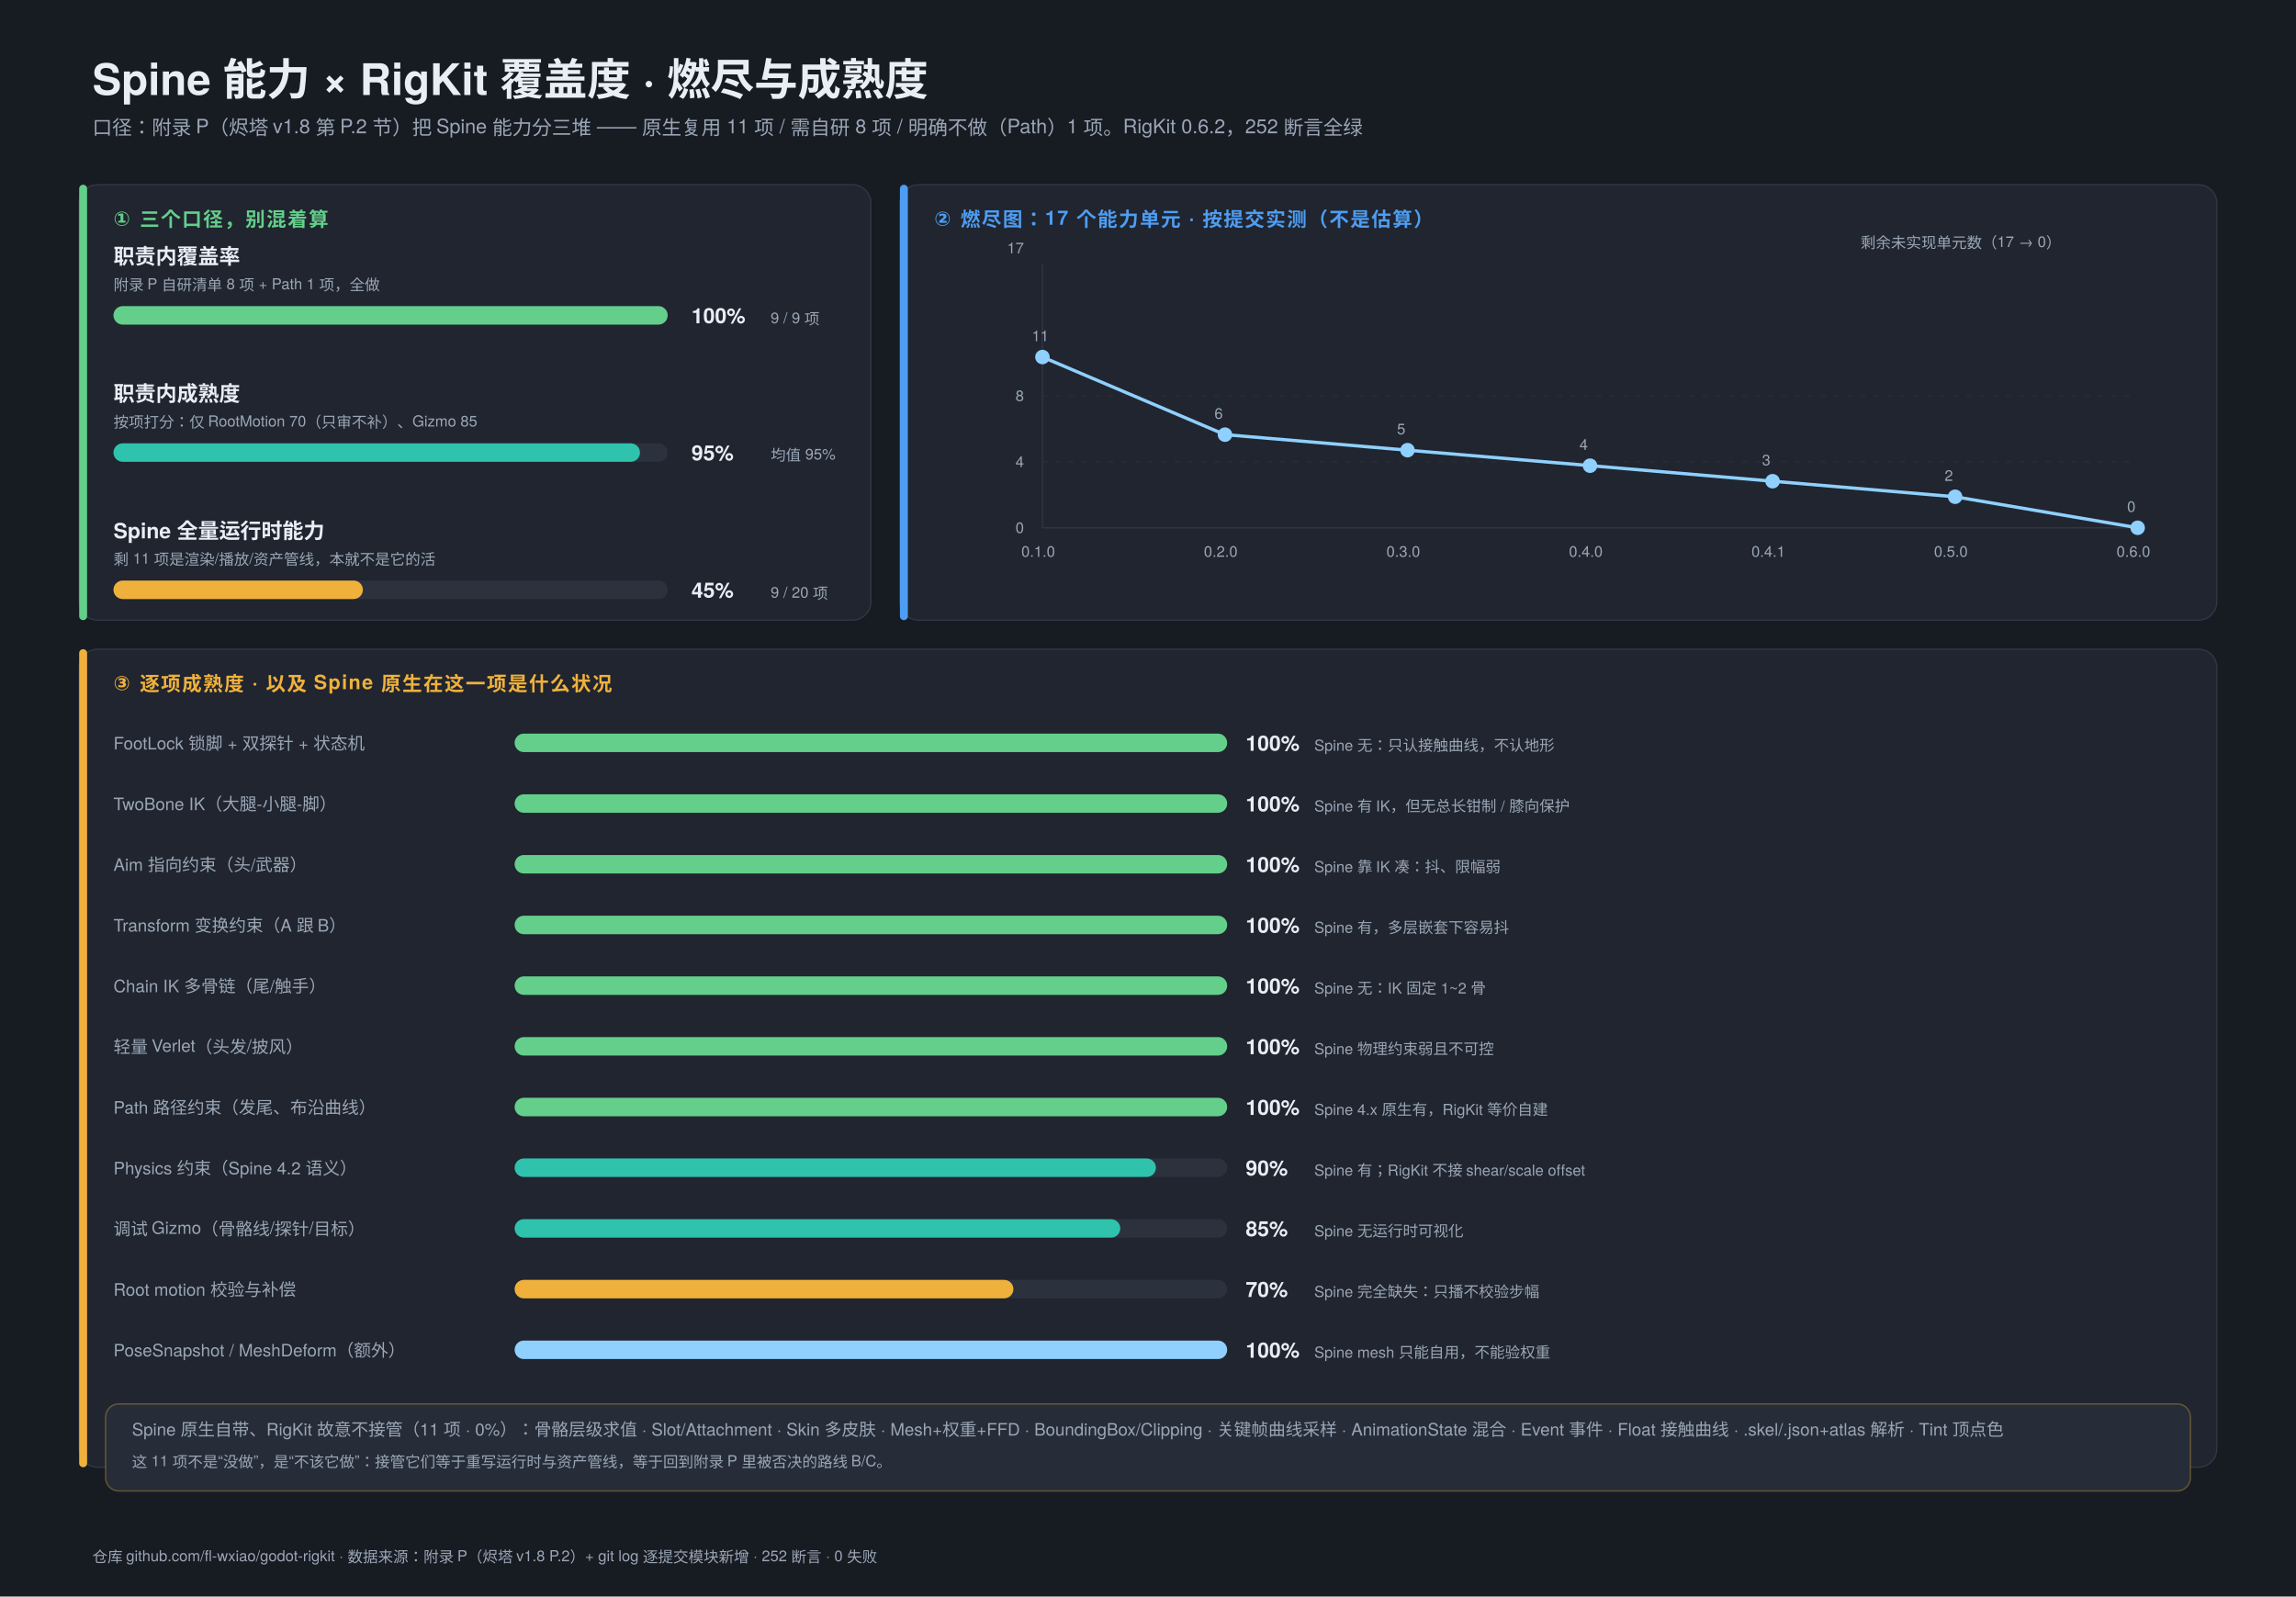
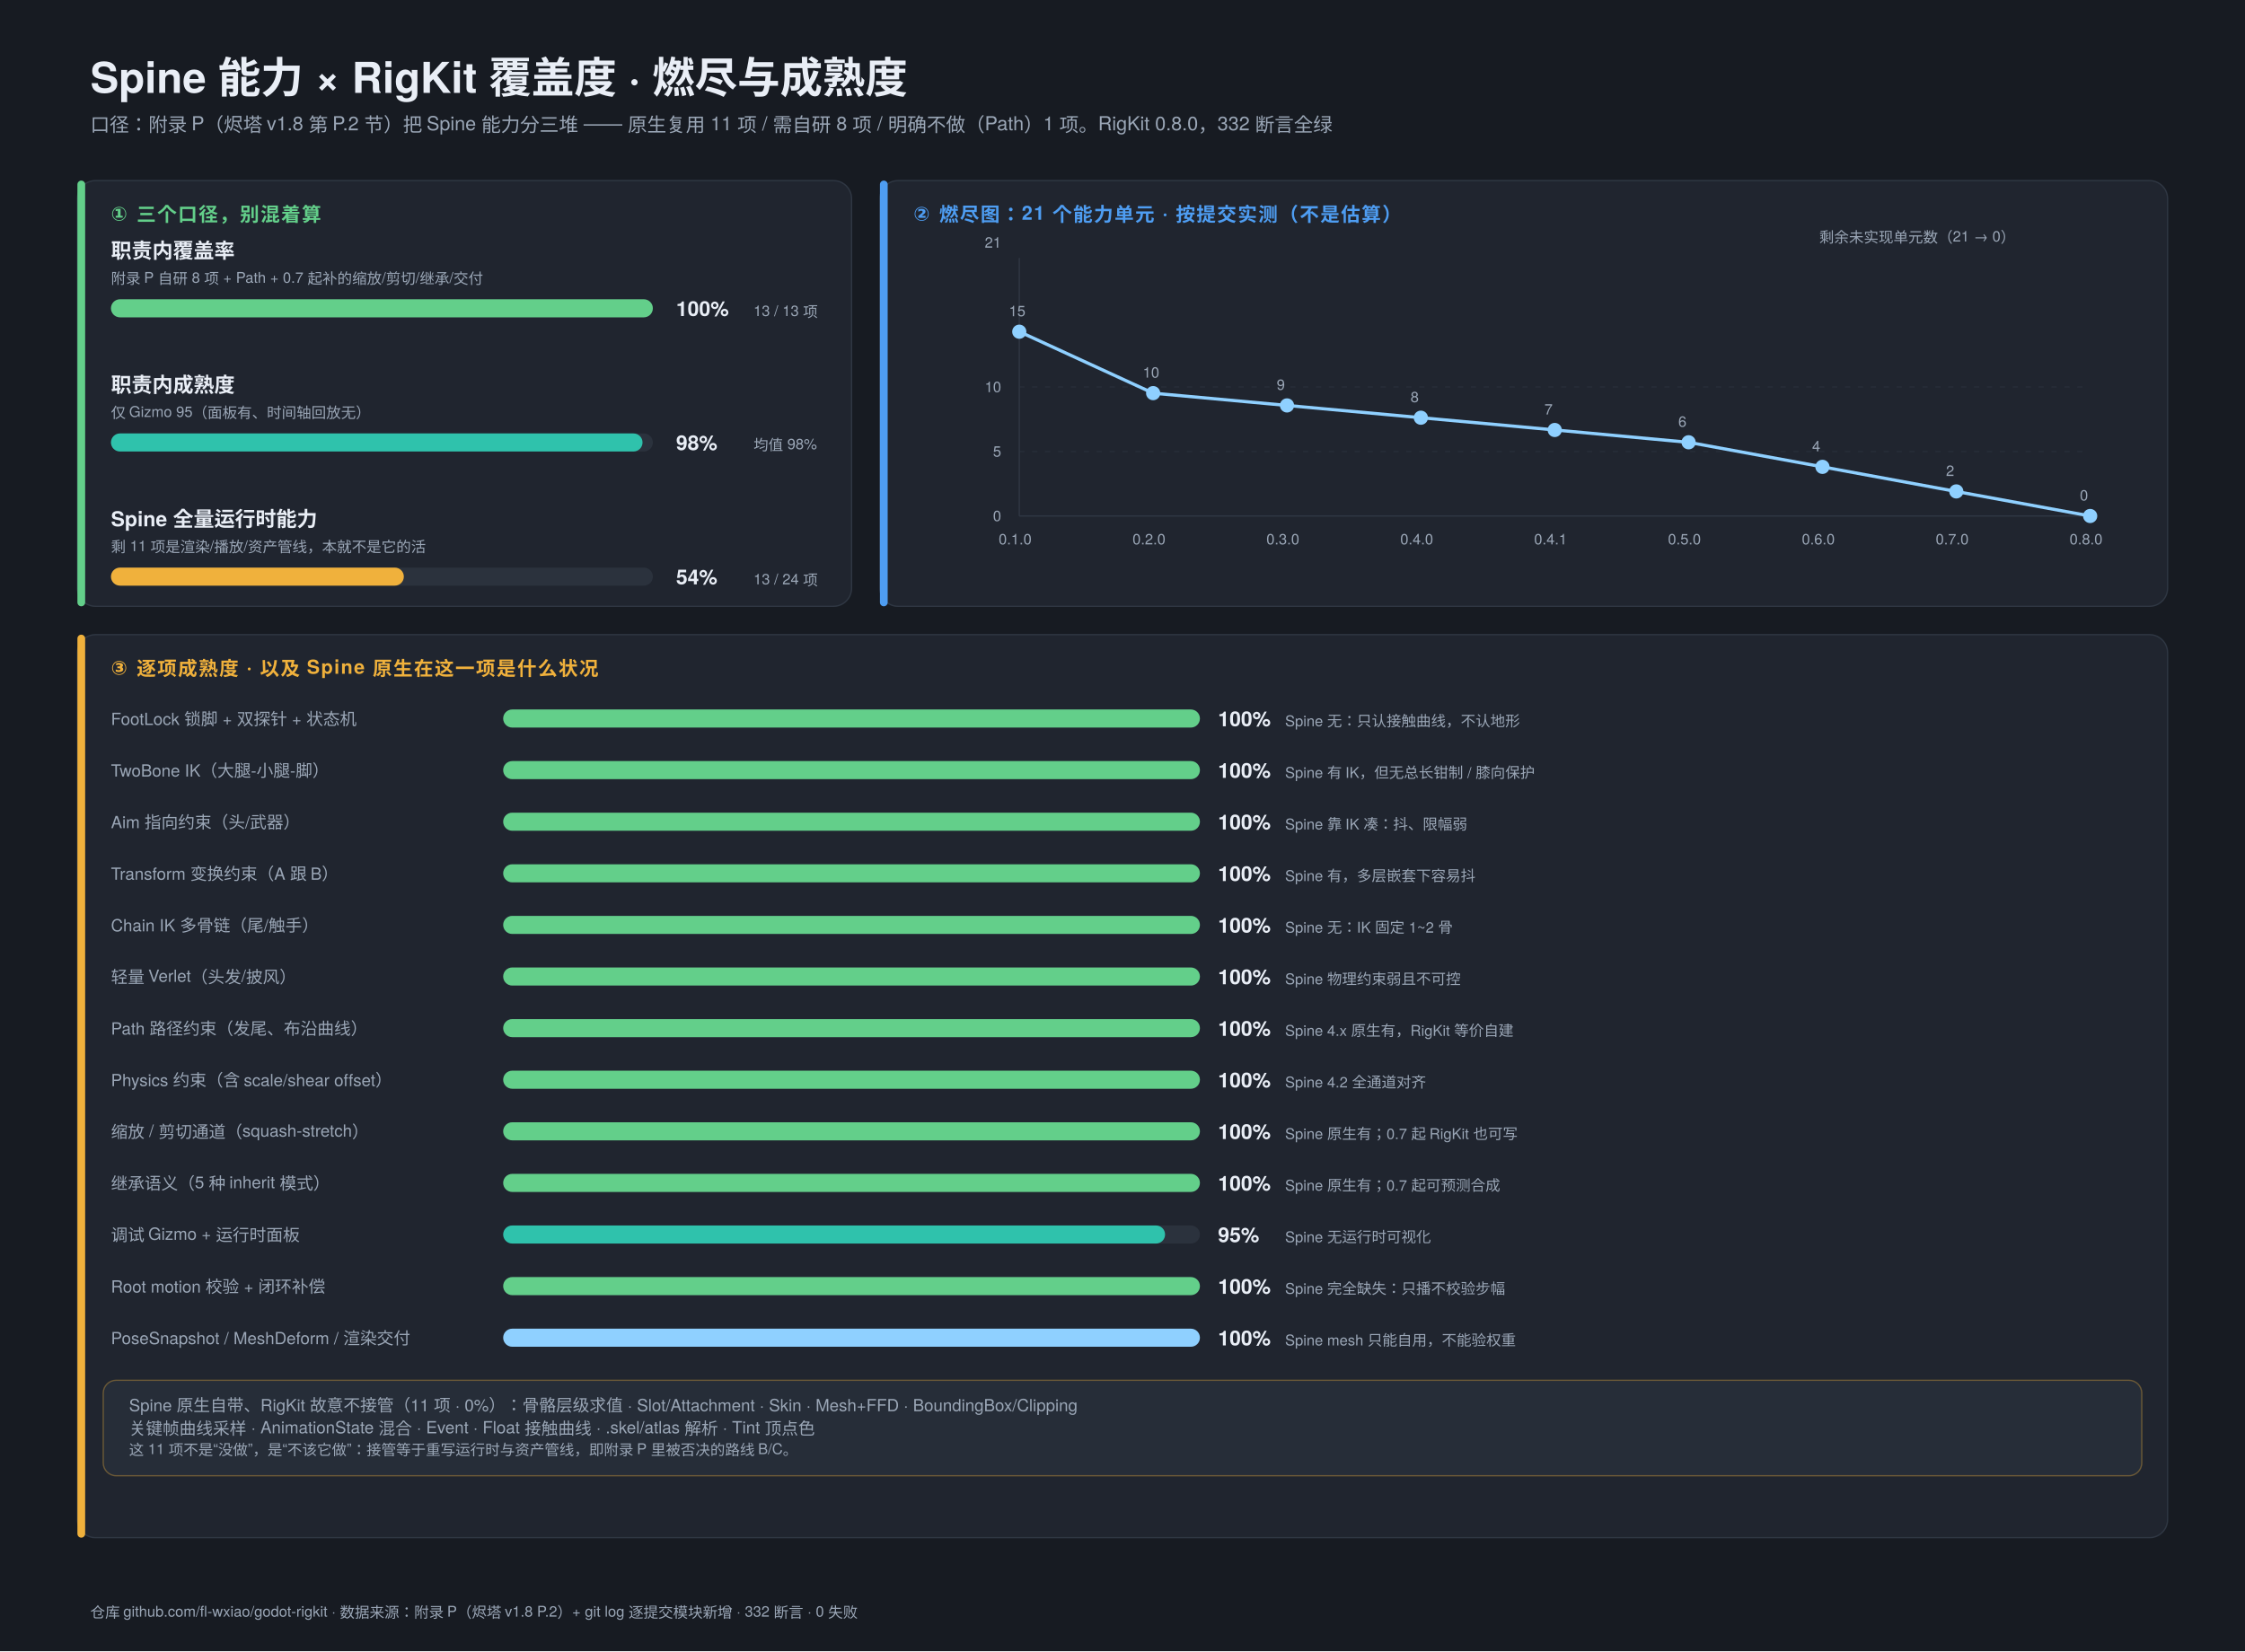
- <svg xmlns="http://www.w3.org/2000/svg" width="1740" height="1210" viewBox="0 0 1740 1210">
+ <svg xmlns="http://www.w3.org/2000/svg" width="1740" height="1280" viewBox="0 0 1740 1280">
  <defs>
    <style>
text{font-family:"PingFang SC","Helvetica Neue",sans-serif;}
.t{font-size:33px;font-weight:700;fill:#e9eef6;}
.s{font-size:15px;fill:#9aa6b6;}
.h{font-size:15px;font-weight:600;letter-spacing:1px;}
.c{font-size:16px;font-weight:600;fill:#e9eef6;}
.b{font-size:13px;fill:#9aa6b6;}
.n{font-size:11.5px;fill:#9aa6b6;}
.big{font-size:26px;font-weight:700;fill:#e9eef6;}
</style>
  </defs>
-   <rect width="1740" height="1210" fill="#171b22" />
+   <rect width="1740" height="1280" fill="#171b22" />
  <text class="t" x="70" y="72">Spine 能力 × RigKit 覆盖度 · 燃尽与成熟度</text>
-   <text class="s" x="70" y="102">口径：附录 P（烬塔 v1.8 第 P.2 节）把 Spine 能力分三堆 —— 原生复用 11 项 / 需自研 8 项 / 明确不做（Path）1 项。RigKit 0.6.2，252 断言全绿</text>
+   <text class="s" x="70" y="102">口径：附录 P（烬塔 v1.8 第 P.2 节）把 Spine 能力分三堆 —— 原生复用 11 项 / 需自研 8 项 / 明确不做（Path）1 项。RigKit 0.8.0，332 断言全绿</text>
  <rect x="60" y="140" width="600" height="330" rx="14" fill="#20252f" stroke="#2f3743" />
  <rect x="60" y="140" width="6" height="330" rx="3" fill="#63cf8a" />
  <text class="h" x="86" y="171" fill="#63cf8a">① 三个口径，别混着算</text>
  <text class="c" x="86" y="200">职责内覆盖率</text>
-   <text class="n" x="86" y="220" fill="#9aa6b6">附录 P 自研清单 8 项 + Path 1 项，全做</text>
+   <text class="n" x="86" y="220" fill="#9aa6b6">附录 P 自研 8 项 + Path + 0.7 起补的缩放/剪切/继承/交付</text>
  <rect x="86" y="232" width="420" height="14" rx="7" fill="#2b323d" />
  <rect x="86" y="232" width="420" height="14" rx="7" fill="#63cf8a" />
  <text class="c" x="524" y="245" fill="#63cf8a">100%</text>
-   <text class="n" x="584" y="245" fill="#9aa6b6">9 / 9 项</text>
+   <text class="n" x="584" y="245" fill="#9aa6b6">13 / 13 项</text>
  <text class="c" x="86" y="304">职责内成熟度</text>
-   <text class="n" x="86" y="324" fill="#9aa6b6">按项打分：仅 RootMotion 70（只审不补）、Gizmo 85</text>
+   <text class="n" x="86" y="324" fill="#9aa6b6">仅 Gizmo 95（面板有、时间轴回放无）</text>
  <rect x="86" y="336" width="420" height="14" rx="7" fill="#2b323d" />
-   <rect x="86" y="336" width="399" height="14" rx="7" fill="#2fc2ac" />
-   <text class="c" x="524" y="349" fill="#2fc2ac">95%</text>
-   <text class="n" x="584" y="349" fill="#9aa6b6">均值 95%</text>
+   <rect x="86" y="336" width="412" height="14" rx="7" fill="#2fc2ac" />
+   <text class="c" x="524" y="349" fill="#2fc2ac">98%</text>
+   <text class="n" x="584" y="349" fill="#9aa6b6">均值 98%</text>
  <text class="c" x="86" y="408">Spine 全量运行时能力</text>
  <text class="n" x="86" y="428" fill="#9aa6b6">剩 11 项是渲染/播放/资产管线，本就不是它的活</text>
  <rect x="86" y="440" width="420" height="14" rx="7" fill="#2b323d" />
-   <rect x="86" y="440" width="189" height="14" rx="7" fill="#f0b13c" />
-   <text class="c" x="524" y="453" fill="#f0b13c">45%</text>
-   <text class="n" x="584" y="453" fill="#9aa6b6">9 / 20 项</text>
+   <rect x="86" y="440" width="227" height="14" rx="7" fill="#f0b13c" />
+   <text class="c" x="524" y="453" fill="#f0b13c">54%</text>
+   <text class="n" x="584" y="453" fill="#9aa6b6">13 / 24 项</text>
  <rect x="682" y="140" width="998" height="330" rx="14" fill="#20252f" stroke="#2f3743" />
  <rect x="682" y="140" width="6" height="330" rx="3" fill="#4e9df2" />
-   <text class="h" x="708" y="171" fill="#4e9df2">② 燃尽图：17 个能力单元 · 按提交实测（不是估算）</text>
+   <text class="h" x="708" y="171" fill="#4e9df2">② 燃尽图：21 个能力单元 · 按提交实测（不是估算）</text>
  <line x1="790" y1="400" x2="1620" y2="400" stroke="#2f3743" />
  <line x1="790" y1="200" x2="790" y2="400" stroke="#2f3743" />
-   <text class="n" x="776" y="192" text-anchor="end">17</text>
+   <text class="n" x="776" y="192" text-anchor="end">21</text>
  <line x1="790" y1="350.0" x2="1620" y2="350.0" stroke="#2f3743" stroke-dasharray="4 6" stroke-opacity="0.5" />
-   <text class="n" x="776" y="354.0" text-anchor="end">4</text>
+   <text class="n" x="776" y="354.0" text-anchor="end">5</text>
  <line x1="790" y1="300.0" x2="1620" y2="300.0" stroke="#2f3743" stroke-dasharray="4 6" stroke-opacity="0.5" />
-   <text class="n" x="776" y="304.0" text-anchor="end">8</text>
+   <text class="n" x="776" y="304.0" text-anchor="end">10</text>
  <text class="n" x="776" y="404" text-anchor="end">0</text>
-   <circle cx="790.0" cy="270.588" r="5.5" fill="#8fd0ff" />
+   <circle cx="790.0" cy="257.143" r="5.5" fill="#8fd0ff" />
  <text class="n" x="774.0" y="422" fill="#9aa6b6">0.1.0</text>
-   <text class="n" x="782.0" y="258.588" fill="#8fd0ff">11</text>
-   <circle cx="928.333" cy="329.412" r="5.5" fill="#8fd0ff" />
-   <text class="n" x="912.333" y="422" fill="#9aa6b6">0.2.0</text>
-   <text class="n" x="920.333" y="317.412" fill="#8fd0ff">6</text>
-   <circle cx="1066.667" cy="341.176" r="5.5" fill="#8fd0ff" />
-   <text class="n" x="1050.667" y="422" fill="#9aa6b6">0.3.0</text>
-   <text class="n" x="1058.667" y="329.176" fill="#8fd0ff">5</text>
-   <circle cx="1205.0" cy="352.941" r="5.5" fill="#8fd0ff" />
-   <text class="n" x="1189.0" y="422" fill="#9aa6b6">0.4.0</text>
-   <text class="n" x="1197.0" y="340.941" fill="#8fd0ff">4</text>
-   <circle cx="1343.333" cy="364.706" r="5.5" fill="#8fd0ff" />
-   <text class="n" x="1327.333" y="422" fill="#9aa6b6">0.4.1</text>
-   <text class="n" x="1335.333" y="352.706" fill="#8fd0ff">3</text>
-   <circle cx="1481.667" cy="376.471" r="5.5" fill="#8fd0ff" />
-   <text class="n" x="1465.667" y="422" fill="#9aa6b6">0.5.0</text>
-   <text class="n" x="1473.667" y="364.471" fill="#8fd0ff">2</text>
+   <text class="n" x="782.0" y="245.143" fill="#8fd0ff">15</text>
+   <circle cx="893.75" cy="304.762" r="5.5" fill="#8fd0ff" />
+   <text class="n" x="877.75" y="422" fill="#9aa6b6">0.2.0</text>
+   <text class="n" x="885.75" y="292.762" fill="#8fd0ff">10</text>
+   <circle cx="997.5" cy="314.286" r="5.5" fill="#8fd0ff" />
+   <text class="n" x="981.5" y="422" fill="#9aa6b6">0.3.0</text>
+   <text class="n" x="989.5" y="302.286" fill="#8fd0ff">9</text>
+   <circle cx="1101.25" cy="323.81" r="5.5" fill="#8fd0ff" />
+   <text class="n" x="1085.25" y="422" fill="#9aa6b6">0.4.0</text>
+   <text class="n" x="1093.25" y="311.81" fill="#8fd0ff">8</text>
+   <circle cx="1205.0" cy="333.333" r="5.5" fill="#8fd0ff" />
+   <text class="n" x="1189.0" y="422" fill="#9aa6b6">0.4.1</text>
+   <text class="n" x="1197.0" y="321.333" fill="#8fd0ff">7</text>
+   <circle cx="1308.75" cy="342.857" r="5.5" fill="#8fd0ff" />
+   <text class="n" x="1292.75" y="422" fill="#9aa6b6">0.5.0</text>
+   <text class="n" x="1300.75" y="330.857" fill="#8fd0ff">6</text>
+   <circle cx="1412.5" cy="361.905" r="5.5" fill="#8fd0ff" />
+   <text class="n" x="1396.5" y="422" fill="#9aa6b6">0.6.0</text>
+   <text class="n" x="1404.5" y="349.905" fill="#8fd0ff">4</text>
+   <circle cx="1516.25" cy="380.952" r="5.5" fill="#8fd0ff" />
+   <text class="n" x="1500.25" y="422" fill="#9aa6b6">0.7.0</text>
+   <text class="n" x="1508.25" y="368.952" fill="#8fd0ff">2</text>
  <circle cx="1620.0" cy="400.0" r="5.5" fill="#8fd0ff" />
-   <text class="n" x="1604.0" y="422" fill="#9aa6b6">0.6.0</text>
+   <text class="n" x="1604.0" y="422" fill="#9aa6b6">0.8.0</text>
  <text class="n" x="1612.0" y="388.0" fill="#8fd0ff">0</text>
-   <path d="M 790.0,270.6 L 928.3,329.4 L 1066.7,341.2 L 1205.0,352.9 L 1343.3,364.7 L 1481.7,376.5 L 1620.0,400.0" stroke="#8fd0ff" stroke-width="2.5" fill="none" />
-   <text class="n" x="1410" y="188" fill="#8fd0ff">剩余未实现单元数（17 → 0）</text>
-   <rect x="60" y="492" width="1620" height="620" rx="14" fill="#20252f" stroke="#2f3743" />
-   <rect x="60" y="492" width="6" height="620" rx="3" fill="#f0b13c" />
+   <path d="M 790.0,257.1 L 893.8,304.8 L 997.5,314.3 L 1101.2,323.8 L 1205.0,333.3 L 1308.8,342.9 L 1412.5,361.9 L 1516.2,381.0 L 1620.0,400.0" stroke="#8fd0ff" stroke-width="2.5" fill="none" />
+   <text class="n" x="1410" y="188" fill="#8fd0ff">剩余未实现单元数（21 → 0）</text>
+   <rect x="60" y="492" width="1620" height="700" rx="14" fill="#20252f" stroke="#2f3743" />
+   <rect x="60" y="492" width="6" height="700" rx="3" fill="#f0b13c" />
  <text class="h" x="86" y="523" fill="#f0b13c">③ 逐项成熟度 · 以及 Spine 原生在这一项是什么状况</text>
-   <text class="b" x="86" y="568">FootLock 锁脚 + 双探针 + 状态机</text>
-   <rect x="390" y="556" width="540" height="14" rx="7" fill="#2b323d" />
-   <rect x="390" y="556" width="540" height="14" rx="7" fill="#63cf8a" />
-   <text class="c" x="944" y="569" fill="#63cf8a">100%</text>
-   <text class="n" x="996" y="569">Spine 无：只认接触曲线，不认地形</text>
-   <text class="b" x="86" y="614">TwoBone IK（大腿-小腿-脚）</text>
-   <rect x="390" y="602" width="540" height="14" rx="7" fill="#2b323d" />
-   <rect x="390" y="602" width="540" height="14" rx="7" fill="#63cf8a" />
-   <text class="c" x="944" y="615" fill="#63cf8a">100%</text>
-   <text class="n" x="996" y="615">Spine 有 IK，但无总长钳制 / 膝向保护</text>
-   <text class="b" x="86" y="660">Aim 指向约束（头/武器）</text>
-   <rect x="390" y="648" width="540" height="14" rx="7" fill="#2b323d" />
-   <rect x="390" y="648" width="540" height="14" rx="7" fill="#63cf8a" />
-   <text class="c" x="944" y="661" fill="#63cf8a">100%</text>
-   <text class="n" x="996" y="661">Spine 靠 IK 凑：抖、限幅弱</text>
-   <text class="b" x="86" y="706">Transform 变换约束（A 跟 B）</text>
-   <rect x="390" y="694" width="540" height="14" rx="7" fill="#2b323d" />
-   <rect x="390" y="694" width="540" height="14" rx="7" fill="#63cf8a" />
-   <text class="c" x="944" y="707" fill="#63cf8a">100%</text>
-   <text class="n" x="996" y="707">Spine 有，多层嵌套下容易抖</text>
-   <text class="b" x="86" y="752">Chain IK 多骨链（尾/触手）</text>
-   <rect x="390" y="740" width="540" height="14" rx="7" fill="#2b323d" />
-   <rect x="390" y="740" width="540" height="14" rx="7" fill="#63cf8a" />
-   <text class="c" x="944" y="753" fill="#63cf8a">100%</text>
-   <text class="n" x="996" y="753">Spine 无：IK 固定 1~2 骨</text>
-   <text class="b" x="86" y="798">轻量 Verlet（头发/披风）</text>
-   <rect x="390" y="786" width="540" height="14" rx="7" fill="#2b323d" />
-   <rect x="390" y="786" width="540" height="14" rx="7" fill="#63cf8a" />
-   <text class="c" x="944" y="799" fill="#63cf8a">100%</text>
-   <text class="n" x="996" y="799">Spine 物理约束弱且不可控</text>
-   <text class="b" x="86" y="844">Path 路径约束（发尾、布沿曲线）</text>
-   <rect x="390" y="832" width="540" height="14" rx="7" fill="#2b323d" />
-   <rect x="390" y="832" width="540" height="14" rx="7" fill="#63cf8a" />
-   <text class="c" x="944" y="845" fill="#63cf8a">100%</text>
-   <text class="n" x="996" y="845">Spine 4.x 原生有，RigKit 等价自建</text>
-   <text class="b" x="86" y="890">Physics 约束（Spine 4.2 语义）</text>
-   <rect x="390" y="878" width="540" height="14" rx="7" fill="#2b323d" />
-   <rect x="390" y="878" width="486" height="14" rx="7" fill="#2fc2ac" />
-   <text class="c" x="944" y="891" fill="#2fc2ac">90%</text>
-   <text class="n" x="996" y="891">Spine 有；RigKit 不接 shear/scale offset</text>
-   <text class="b" x="86" y="936">调试 Gizmo（骨骼线/探针/目标）</text>
-   <rect x="390" y="924" width="540" height="14" rx="7" fill="#2b323d" />
-   <rect x="390" y="924" width="459" height="14" rx="7" fill="#2fc2ac" />
-   <text class="c" x="944" y="937" fill="#2fc2ac">85%</text>
-   <text class="n" x="996" y="937">Spine 无运行时可视化</text>
-   <text class="b" x="86" y="982">Root motion 校验与补偿</text>
-   <rect x="390" y="970" width="540" height="14" rx="7" fill="#2b323d" />
-   <rect x="390" y="970" width="378" height="14" rx="7" fill="#f0b13c" />
-   <text class="c" x="944" y="983" fill="#f0b13c">70%</text>
-   <text class="n" x="996" y="983">Spine 完全缺失：只播不校验步幅</text>
-   <text class="b" x="86" y="1028">PoseSnapshot / MeshDeform（额外）</text>
-   <rect x="390" y="1016" width="540" height="14" rx="7" fill="#2b323d" />
-   <rect x="390" y="1016" width="540" height="14" rx="7" fill="#8fd0ff" />
-   <text class="c" x="944" y="1029" fill="#8fd0ff">100%</text>
-   <text class="n" x="996" y="1029">Spine mesh 只能自用，不能验权重</text>
-   <rect x="80" y="1064" width="1580" height="66" rx="10" fill="#262d38" stroke="#f0b13c" stroke-opacity="0.35" />
-   <text class="b" x="100" y="1088" fill="#e9eef6">Spine 原生自带、RigKit 故意不接管（11 项 · 0%）：骨骼层级求值 · Slot/Attachment · Skin 多皮肤 · Mesh+权重+FFD · BoundingBox/Clipping · 关键帧曲线采样 · AnimationState 混合 · Event 事件 · Float 接触曲线 · .skel/.json+atlas 解析 · Tint 顶点色</text>
-   <text class="n" x="100" y="1112">这 11 项不是“没做”，是“不该它做”：接管它们等于重写运行时与资产管线，等于回到附录 P 里被否决的路线 B/C。</text>
-   <text class="n" x="70" y="1184">仓库 github.com/fl-wxiao/godot-rigkit · 数据来源：附录 P（烬塔 v1.8 P.2）+ git log 逐提交模块新增 · 252 断言 · 0 失败</text>
+   <text class="b" x="86" y="562">FootLock 锁脚 + 双探针 + 状态机</text>
+   <rect x="390" y="550" width="540" height="14" rx="7" fill="#2b323d" />
+   <rect x="390" y="550" width="540" height="14" rx="7" fill="#63cf8a" />
+   <text class="c" x="944" y="563" fill="#63cf8a">100%</text>
+   <text class="n" x="996" y="563">Spine 无：只认接触曲线，不认地形</text>
+   <text class="b" x="86" y="602">TwoBone IK（大腿-小腿-脚）</text>
+   <rect x="390" y="590" width="540" height="14" rx="7" fill="#2b323d" />
+   <rect x="390" y="590" width="540" height="14" rx="7" fill="#63cf8a" />
+   <text class="c" x="944" y="603" fill="#63cf8a">100%</text>
+   <text class="n" x="996" y="603">Spine 有 IK，但无总长钳制 / 膝向保护</text>
+   <text class="b" x="86" y="642">Aim 指向约束（头/武器）</text>
+   <rect x="390" y="630" width="540" height="14" rx="7" fill="#2b323d" />
+   <rect x="390" y="630" width="540" height="14" rx="7" fill="#63cf8a" />
+   <text class="c" x="944" y="643" fill="#63cf8a">100%</text>
+   <text class="n" x="996" y="643">Spine 靠 IK 凑：抖、限幅弱</text>
+   <text class="b" x="86" y="682">Transform 变换约束（A 跟 B）</text>
+   <rect x="390" y="670" width="540" height="14" rx="7" fill="#2b323d" />
+   <rect x="390" y="670" width="540" height="14" rx="7" fill="#63cf8a" />
+   <text class="c" x="944" y="683" fill="#63cf8a">100%</text>
+   <text class="n" x="996" y="683">Spine 有，多层嵌套下容易抖</text>
+   <text class="b" x="86" y="722">Chain IK 多骨链（尾/触手）</text>
+   <rect x="390" y="710" width="540" height="14" rx="7" fill="#2b323d" />
+   <rect x="390" y="710" width="540" height="14" rx="7" fill="#63cf8a" />
+   <text class="c" x="944" y="723" fill="#63cf8a">100%</text>
+   <text class="n" x="996" y="723">Spine 无：IK 固定 1~2 骨</text>
+   <text class="b" x="86" y="762">轻量 Verlet（头发/披风）</text>
+   <rect x="390" y="750" width="540" height="14" rx="7" fill="#2b323d" />
+   <rect x="390" y="750" width="540" height="14" rx="7" fill="#63cf8a" />
+   <text class="c" x="944" y="763" fill="#63cf8a">100%</text>
+   <text class="n" x="996" y="763">Spine 物理约束弱且不可控</text>
+   <text class="b" x="86" y="802">Path 路径约束（发尾、布沿曲线）</text>
+   <rect x="390" y="790" width="540" height="14" rx="7" fill="#2b323d" />
+   <rect x="390" y="790" width="540" height="14" rx="7" fill="#63cf8a" />
+   <text class="c" x="944" y="803" fill="#63cf8a">100%</text>
+   <text class="n" x="996" y="803">Spine 4.x 原生有，RigKit 等价自建</text>
+   <text class="b" x="86" y="842">Physics 约束（含 scale/shear offset）</text>
+   <rect x="390" y="830" width="540" height="14" rx="7" fill="#2b323d" />
+   <rect x="390" y="830" width="540" height="14" rx="7" fill="#63cf8a" />
+   <text class="c" x="944" y="843" fill="#63cf8a">100%</text>
+   <text class="n" x="996" y="843">Spine 4.2 全通道对齐</text>
+   <text class="b" x="86" y="882">缩放 / 剪切通道（squash-stretch）</text>
+   <rect x="390" y="870" width="540" height="14" rx="7" fill="#2b323d" />
+   <rect x="390" y="870" width="540" height="14" rx="7" fill="#63cf8a" />
+   <text class="c" x="944" y="883" fill="#63cf8a">100%</text>
+   <text class="n" x="996" y="883">Spine 原生有；0.7 起 RigKit 也可写</text>
+   <text class="b" x="86" y="922">继承语义（5 种 inherit 模式）</text>
+   <rect x="390" y="910" width="540" height="14" rx="7" fill="#2b323d" />
+   <rect x="390" y="910" width="540" height="14" rx="7" fill="#63cf8a" />
+   <text class="c" x="944" y="923" fill="#63cf8a">100%</text>
+   <text class="n" x="996" y="923">Spine 原生有；0.7 起可预测合成</text>
+   <text class="b" x="86" y="962">调试 Gizmo + 运行时面板</text>
+   <rect x="390" y="950" width="540" height="14" rx="7" fill="#2b323d" />
+   <rect x="390" y="950" width="513" height="14" rx="7" fill="#2fc2ac" />
+   <text class="c" x="944" y="963" fill="#2fc2ac">95%</text>
+   <text class="n" x="996" y="963">Spine 无运行时可视化</text>
+   <text class="b" x="86" y="1002">Root motion 校验 + 闭环补偿</text>
+   <rect x="390" y="990" width="540" height="14" rx="7" fill="#2b323d" />
+   <rect x="390" y="990" width="540" height="14" rx="7" fill="#63cf8a" />
+   <text class="c" x="944" y="1003" fill="#63cf8a">100%</text>
+   <text class="n" x="996" y="1003">Spine 完全缺失：只播不校验步幅</text>
+   <text class="b" x="86" y="1042">PoseSnapshot / MeshDeform / 渲染交付</text>
+   <rect x="390" y="1030" width="540" height="14" rx="7" fill="#2b323d" />
+   <rect x="390" y="1030" width="540" height="14" rx="7" fill="#8fd0ff" />
+   <text class="c" x="944" y="1043" fill="#8fd0ff">100%</text>
+   <text class="n" x="996" y="1043">Spine mesh 只能自用，不能验权重</text>
+   <rect x="80" y="1070" width="1580" height="74" rx="10" fill="#262d38" stroke="#f0b13c" stroke-opacity="0.35" />
+   <text class="b" x="100" y="1094" fill="#e9eef6">Spine 原生自带、RigKit 故意不接管（11 项 · 0%）：骨骼层级求值 · Slot/Attachment · Skin · Mesh+FFD · BoundingBox/Clipping</text>
+   <text class="b" x="100" y="1112" fill="#e9eef6">关键帧曲线采样 · AnimationState 混合 · Event · Float 接触曲线 · .skel/atlas 解析 · Tint 顶点色</text>
+   <text class="n" x="100" y="1128">这 11 项不是“没做”，是“不该它做”：接管等于重写运行时与资产管线，即附录 P 里被否决的路线 B/C。</text>
+   <text class="n" x="70" y="1254">仓库 github.com/fl-wxiao/godot-rigkit · 数据来源：附录 P（烬塔 v1.8 P.2）+ git log 逐提交模块新增 · 332 断言 · 0 失败</text>
</svg>
